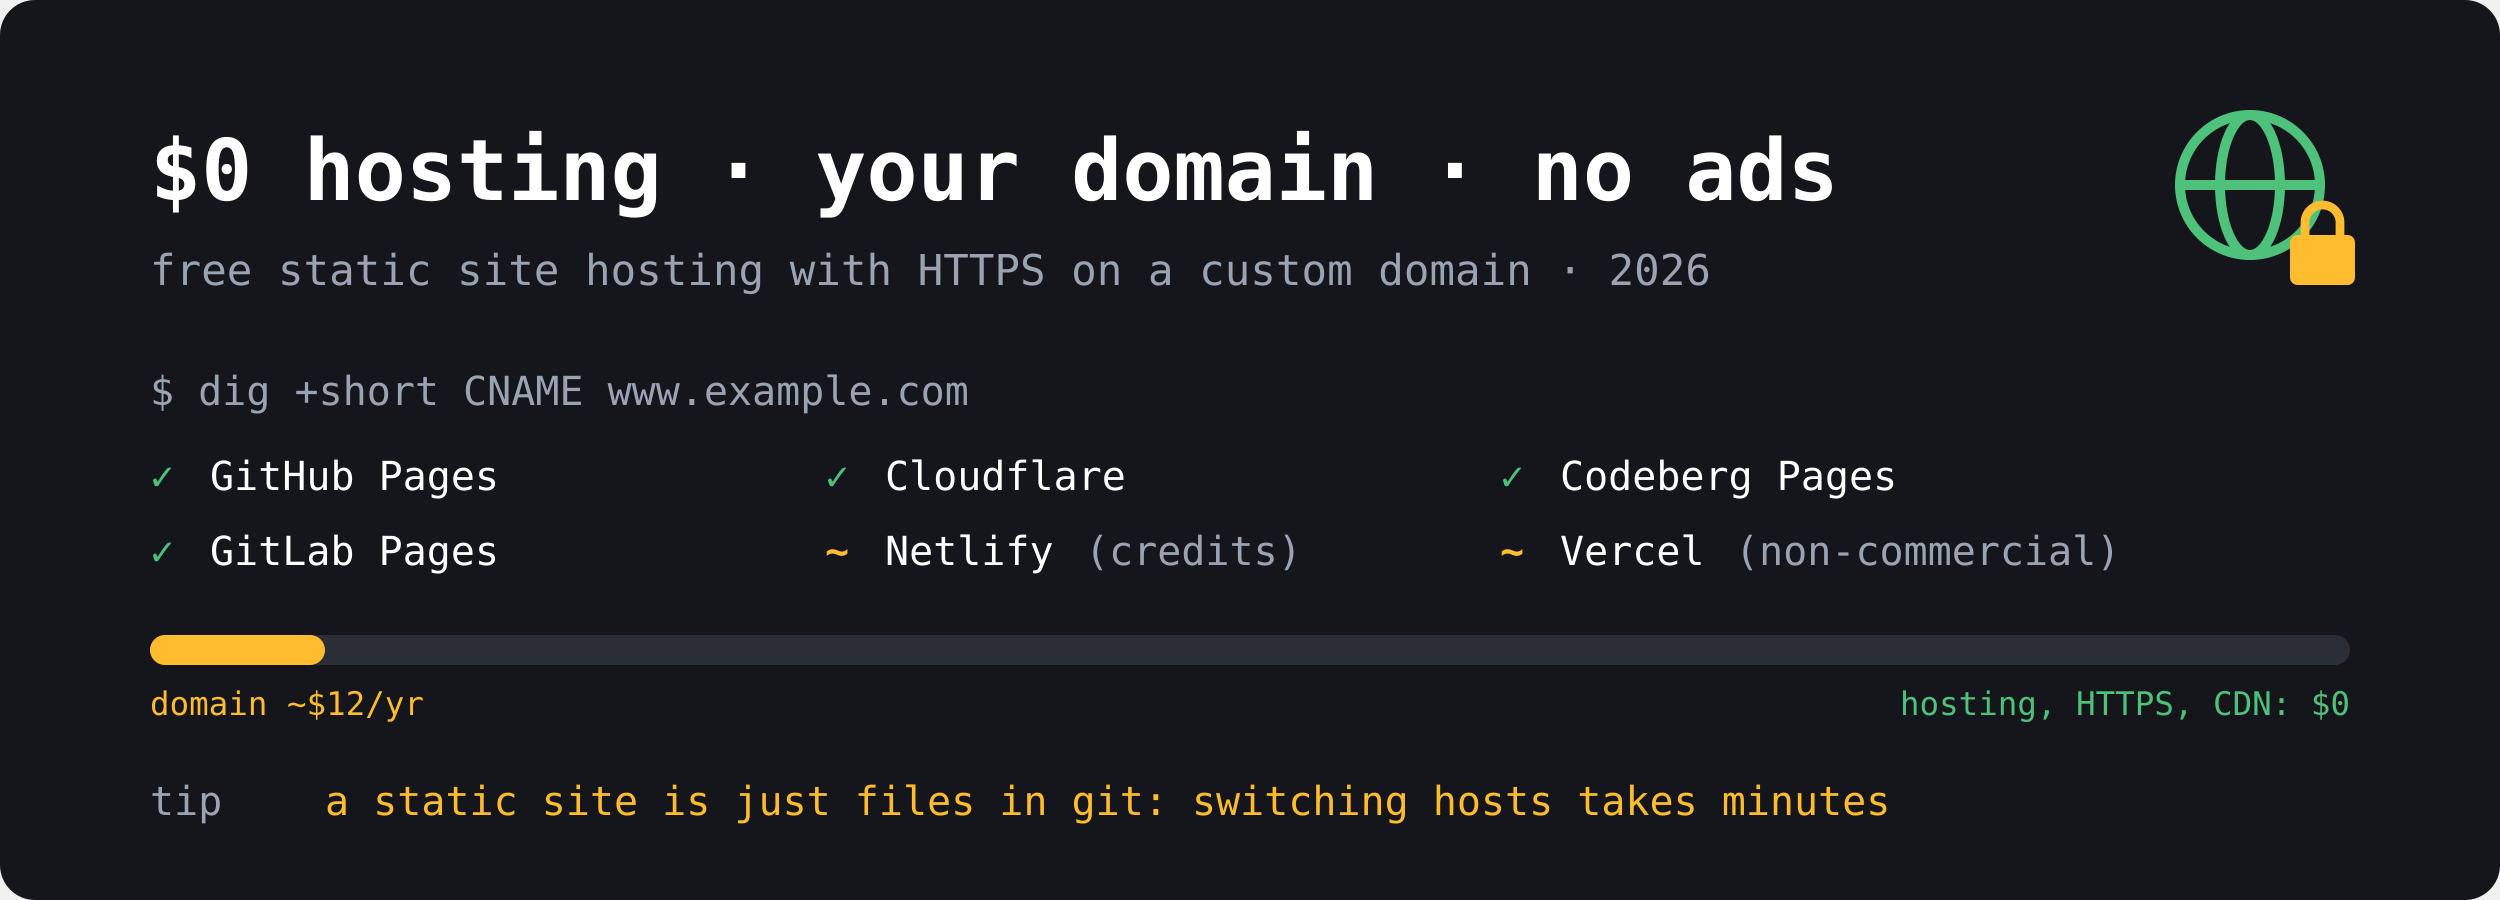
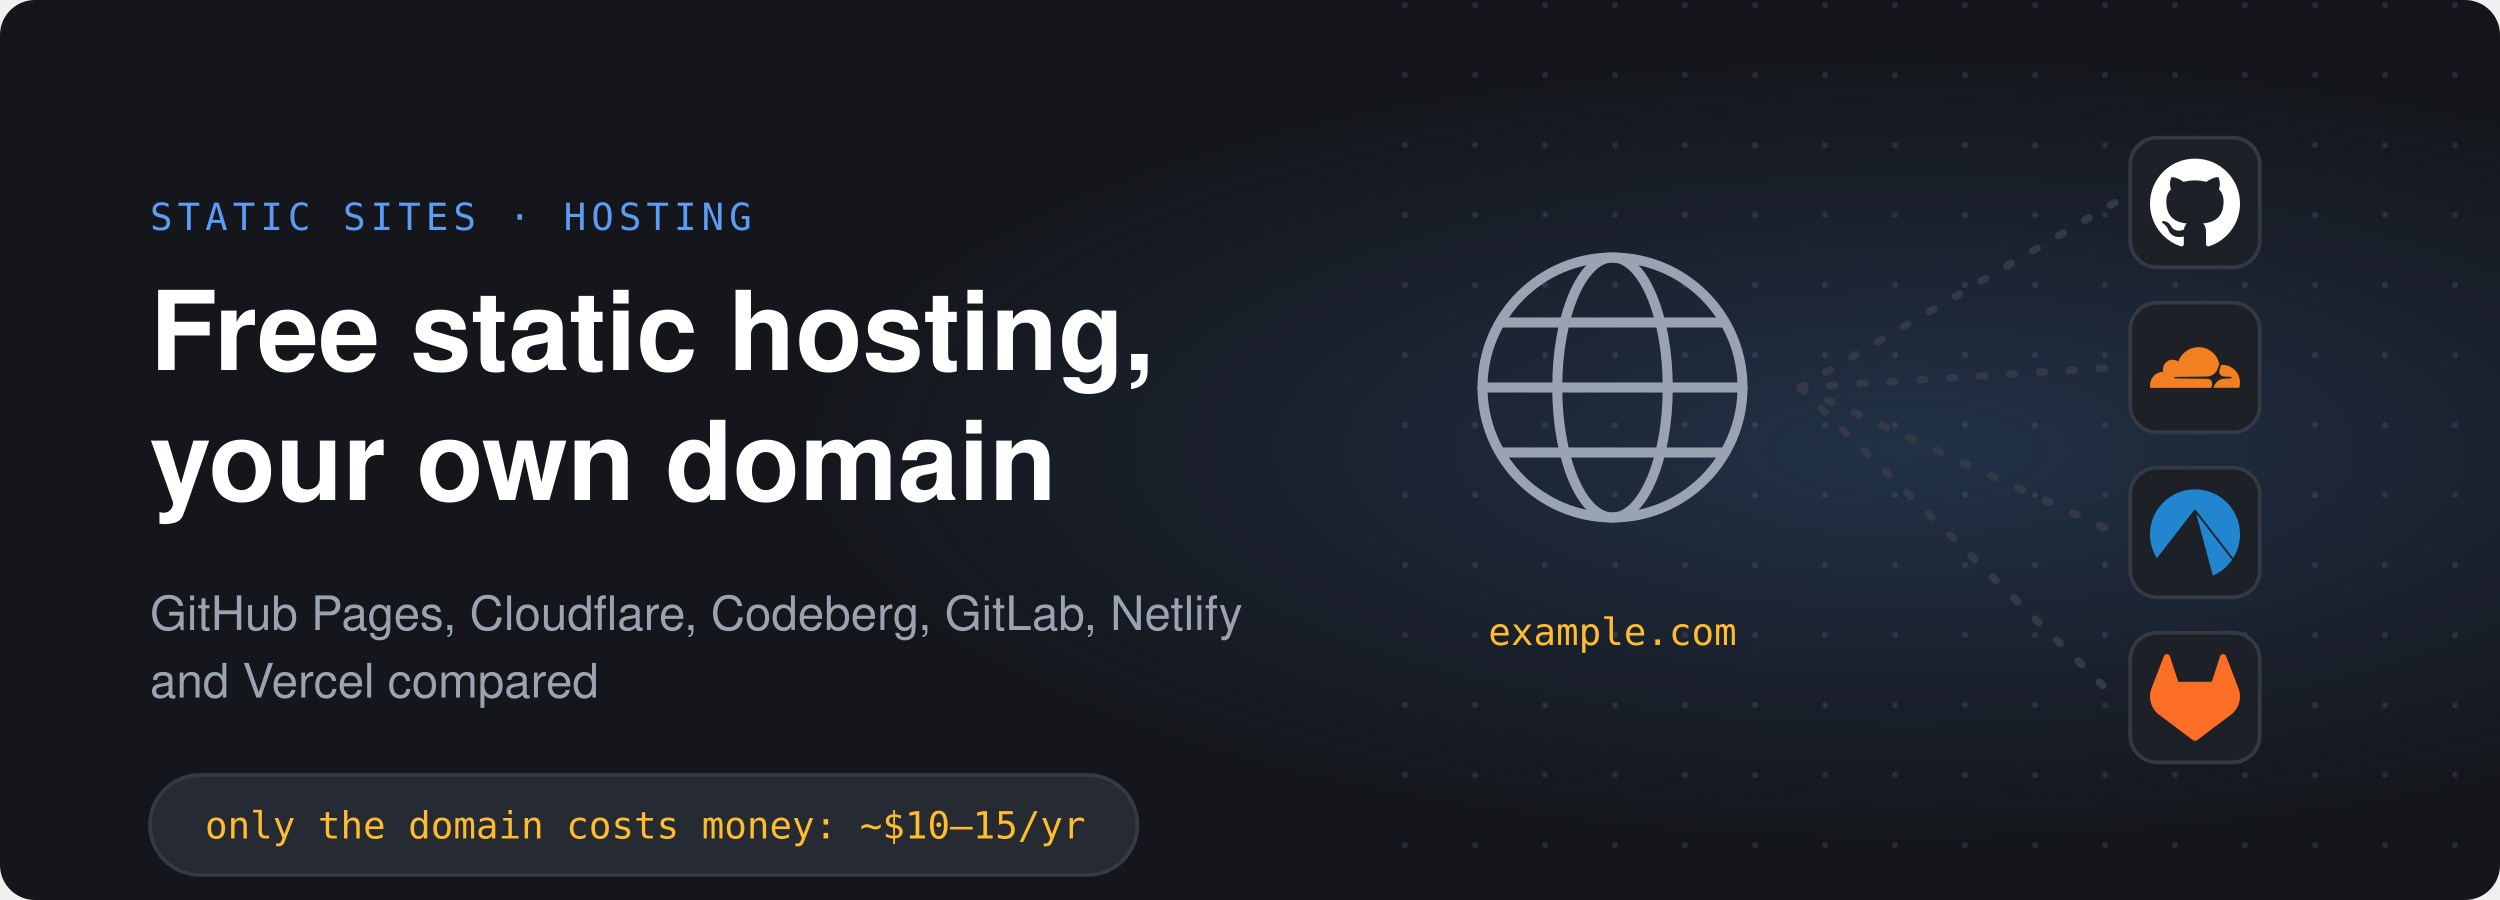
- <svg xmlns="http://www.w3.org/2000/svg" viewBox="0 0 1000 360" font-family="ui-monospace, SFMono-Regular, Menlo, Consolas, monospace">
+ <svg xmlns="http://www.w3.org/2000/svg" viewBox="0 0 1000 360" font-family="Atkinson Hyperlegible Next, -apple-system, Segoe UI, Helvetica, Arial, sans-serif">
+   <defs>
+     <radialGradient id="glow" cx="76%" cy="50%" r="44%">
+       <stop offset="0" stop-color="#5b9cf5" stop-opacity="0.2" />
+       <stop offset="1" stop-color="#5b9cf5" stop-opacity="0" />
+     </radialGradient>
+     <pattern id="grid" width="28" height="28" patternUnits="userSpaceOnUse">
+       <circle cx="2" cy="2" r="1.2" fill="#343946" />
+     </pattern>
+   </defs>
  <rect width="1000" height="360" rx="14" fill="#14161b" />
-   <text x="60" y="80" fill="#ffffff" font-size="34" font-weight="700">$0 hosting · your domain · no ads</text>
-   <text x="60" y="114" fill="#9aa3b2" font-size="17">free static site hosting with HTTPS on a custom domain · 2026</text>
-   <g font-size="16">
-     <text x="60" y="162" fill="#9aa3b2">$ dig +short CNAME www.example.com</text>
+   <rect x="540" y="0" width="460" height="360" fill="url(#grid)" opacity="0.6" />
+   <rect width="1000" height="360" rx="14" fill="url(#glow)" />
+   <text x="60" y="92" font-family="JetBrains Mono, ui-monospace, SFMono-Regular, Menlo, Consolas, monospace" font-size="15" fill="#5b9cf5" letter-spacing="2">STATIC SITES · HOSTING</text>
+   <text x="60" y="148" font-family="Atkinson Hyperlegible Next, -apple-system, Segoe UI, Helvetica, Arial, sans-serif" font-size="44" fill="#ffffff" font-weight="700">Free static hosting,</text>
+   <text x="60" y="200" font-family="Atkinson Hyperlegible Next, -apple-system, Segoe UI, Helvetica, Arial, sans-serif" font-size="44" fill="#ffffff" font-weight="700">your own domain</text>
+   <text x="60" y="252" font-family="Atkinson Hyperlegible Next, -apple-system, Segoe UI, Helvetica, Arial, sans-serif" font-size="19" fill="#9aa3b2">GitHub Pages, Cloudflare, Codeberg, GitLab, Netlify</text>
+   <text x="60" y="279" font-family="Atkinson Hyperlegible Next, -apple-system, Segoe UI, Helvetica, Arial, sans-serif" font-size="19" fill="#9aa3b2">and Vercel compared</text>
+   <rect x="60" y="310" width="395" height="40" rx="20.0" fill="#262a33" stroke="#343946" stroke-width="1.5" />
+   <text x="82" y="335.4" font-family="JetBrains Mono, ui-monospace, SFMono-Regular, Menlo, Consolas, monospace" font-size="15" fill="#febc2e">only the domain costs money: ~$10–15/yr</text>
+   <g transform="translate(580 90) scale(1.3)" fill="none" stroke="#9aa3b2" stroke-width="3.08" stroke-linejoin="round" stroke-linecap="round">
+     <circle cx="50" cy="50" r="40" />
+     <ellipse cx="50" cy="50" rx="17" ry="40" />
+     <line x1="10" y1="50" x2="90" y2="50" />
+     <path d="M16 30 H84 M16 70 H84" />
  </g>
-   <g font-size="16">
-     <text x="60" y="196" fill="#4ec27a" font-weight="700">✓</text>
-     <text x="84" y="196" fill="#ffffff">GitHub Pages</text>
-     <text x="330" y="196" fill="#4ec27a" font-weight="700">✓</text>
-     <text x="354" y="196" fill="#ffffff">Cloudflare</text>
-     <text x="600" y="196" fill="#4ec27a" font-weight="700">✓</text>
-     <text x="624" y="196" fill="#ffffff">Codeberg Pages</text>
-     <text x="60" y="226" fill="#4ec27a" font-weight="700">✓</text>
-     <text x="84" y="226" fill="#ffffff">GitLab Pages</text>
-     <text x="330" y="226" fill="#febc2e" font-weight="700">~</text>
-     <text x="354" y="226" fill="#ffffff">Netlify</text>
-     <text x="434" y="226" fill="#9aa3b2">(credits)</text>
-     <text x="600" y="226" fill="#febc2e" font-weight="700">~</text>
-     <text x="624" y="226" fill="#ffffff">Vercel</text>
-     <text x="694" y="226" fill="#9aa3b2">(non-commercial)</text>
+   <text x="645" y="258" font-family="JetBrains Mono, ui-monospace, SFMono-Regular, Menlo, Consolas, monospace" font-size="15" fill="#febc2e" text-anchor="middle">example.com</text>
+   <path d="M720 155 L846 81" stroke="#343946" stroke-width="3" stroke-dasharray="2 10" stroke-linecap="round" fill="none" />
+   <rect x="852.08" y="55.08" width="51.84" height="51.84" rx="10.8" fill="#1d2027" stroke="#343946" stroke-width="1.5" />
+   <g transform="translate(860 63) scale(1.5)">
+     <path d="M12 .297c-6.63 0-12 5.373-12 12 0 5.303 3.438 9.8 8.205 11.385.6.113.82-.258.82-.577 0-.285-.01-1.04-.015-2.04-3.338.724-4.042-1.61-4.042-1.61C4.422 18.07 3.633 17.7 3.633 17.7c-1.087-.744.084-.729.084-.729 1.205.084 1.838 1.236 1.838 1.236 1.07 1.835 2.809 1.305 3.495.998.108-.776.417-1.305.76-1.605-2.665-.3-5.466-1.332-5.466-5.93 0-1.31.465-2.38 1.235-3.22-.135-.303-.54-1.523.105-3.176 0 0 1.005-.322 3.3 1.23.96-.267 1.98-.399 3-.405 1.02.006 2.04.138 3 .405 2.28-1.552 3.285-1.23 3.285-1.23.645 1.653.24 2.873.12 3.176.765.84 1.23 1.91 1.23 3.22 0 4.61-2.805 5.625-5.475 5.92.42.36.81 1.096.81 2.22 0 1.606-.015 2.896-.015 3.286 0 .315.21.69.825.57C20.565 22.092 24 17.592 24 12.297c0-6.627-5.373-12-12-12" fill="#ffffff" />
  </g>
-   <g font-size="13">
-     <rect x="60" y="254" width="880" height="12" rx="6" fill="#2a2e37" />
-     <rect x="60" y="254" width="70" height="12" rx="6" fill="#febc2e" />
-     <text x="60" y="286" fill="#febc2e">domain ~$12/yr</text>
-     <text x="940" y="286" fill="#4ec27a" text-anchor="end">hosting, HTTPS, CDN: $0</text>
+   <path d="M720 155 L846 147" stroke="#343946" stroke-width="3" stroke-dasharray="2 10" stroke-linecap="round" fill="none" />
+   <rect x="852.08" y="121.08" width="51.84" height="51.84" rx="10.8" fill="#1d2027" stroke="#343946" stroke-width="1.5" />
+   <g transform="translate(860 129) scale(1.5)">
+     <path d="M16.509 16.845c.147-.507.091-.971-.155-1.315-.225-.316-.605-.499-1.062-.52l-8.659-.112a.156.156 0 0 1-.133-.071c-.028-.042-.035-.099-.021-.155.028-.084.112-.148.204-.156l8.736-.112c1.035-.049 2.16-.887 2.554-1.914l.499-1.301c.021-.056.029-.113.015-.168-.562-2.546-2.835-4.445-5.55-4.445-2.504 0-4.628 1.618-5.388 3.861-.493-.366-1.119-.562-1.794-.499-1.203.119-2.167 1.083-2.286 2.286-.028.31-.007.613.064.894C1.568 13.171 0 14.775 0 16.752c0 .175.014.351.035.527.014.083.084.147.169.147h15.981c.091 0 .176-.065.203-.155l.12-.427zm2.757-5.563c-.077 0-.161 0-.238.011-.057 0-.105.042-.127.098l-.338 1.174c-.147.507-.092.971.154 1.316.226.316.606.498 1.062.519l1.844.113c.056 0 .105.026.133.07.028.043.035.107.021.156-.028.084-.113.148-.204.155l-1.921.112c-1.041.049-2.158.887-2.553 1.914l-.141.358c-.028.071.021.142.099.142h6.598c.077 0 .147-.049.169-.126.112-.408.176-.837.176-1.28 0-2.603-2.125-4.727-4.734-4.727" fill="#F38020" />
  </g>
-   <g font-size="16">
-     <text x="60" y="326" fill="#9aa3b2">tip</text>
-     <text x="130" y="326" fill="#febc2e">a static site is just files in git: switching hosts takes minutes</text>
+   <path d="M720 155 L846 213" stroke="#343946" stroke-width="3" stroke-dasharray="2 10" stroke-linecap="round" fill="none" />
+   <rect x="852.08" y="187.08" width="51.84" height="51.84" rx="10.8" fill="#1d2027" stroke="#343946" stroke-width="1.5" />
+   <g transform="translate(860 195) scale(1.5)">
+     <path d="M11.955.49A12 12 0 0 0 0 12.49a12 12 0 0 0 1.832 6.373L11.838 5.928a.187.14 0 0 1 .324 0l10.006 12.935A12 12 0 0 0 24 12.49a12 12 0 0 0-12-12 12 12 0 0 0-.045 0zm.375 6.467l4.416 16.553a12 12 0 0 0 5.137-4.213z" fill="#2185D0" />
  </g>
-   <g transform="translate(866 40)" fill="none" stroke="#4ec27a" stroke-width="4" stroke-linecap="round">
-     <circle cx="34" cy="34" r="28" />
-     <ellipse cx="34" cy="34" rx="12" ry="28" />
-     <path d="M6 34 H62" />
-   </g>
-   <g transform="translate(916 82)">
-     <rect x="0" y="12" width="26" height="20" rx="3" fill="#febc2e" />
-     <path d="M6 12 V7 a7 7 0 0 1 14 0 V12" fill="none" stroke="#febc2e" stroke-width="3.5" />
+   <path d="M720 155 L846 279" stroke="#343946" stroke-width="3" stroke-dasharray="2 10" stroke-linecap="round" fill="none" />
+   <rect x="852.08" y="253.08" width="51.84" height="51.84" rx="10.8" fill="#1d2027" stroke="#343946" stroke-width="1.5" />
+   <g transform="translate(860 261) scale(1.5)">
+     <path d="m23.6 9.593-.034-.086L20.3.981a.851.851 0 0 0-.336-.405.875.875 0 0 0-1.0.054.875.875 0 0 0-.29.44l-2.205 6.748H7.537l-2.206-6.748a.857.857 0 0 0-.29-.441.875.875 0 0 0-1-.054.859.859 0 0 0-.336.405L.433 9.502l-.033.086a6.066 6.066 0 0 0 2.012 7.011l.011.009.03.021 4.976 3.726 2.462 1.863 1.5 1.132a1.008 1.008 0 0 0 1.22 0l1.5-1.132 2.462-1.863 5.006-3.749.013-.01a6.068 6.068 0 0 0 2.009-7.003z" fill="#FC6D26" />
  </g>
</svg>
